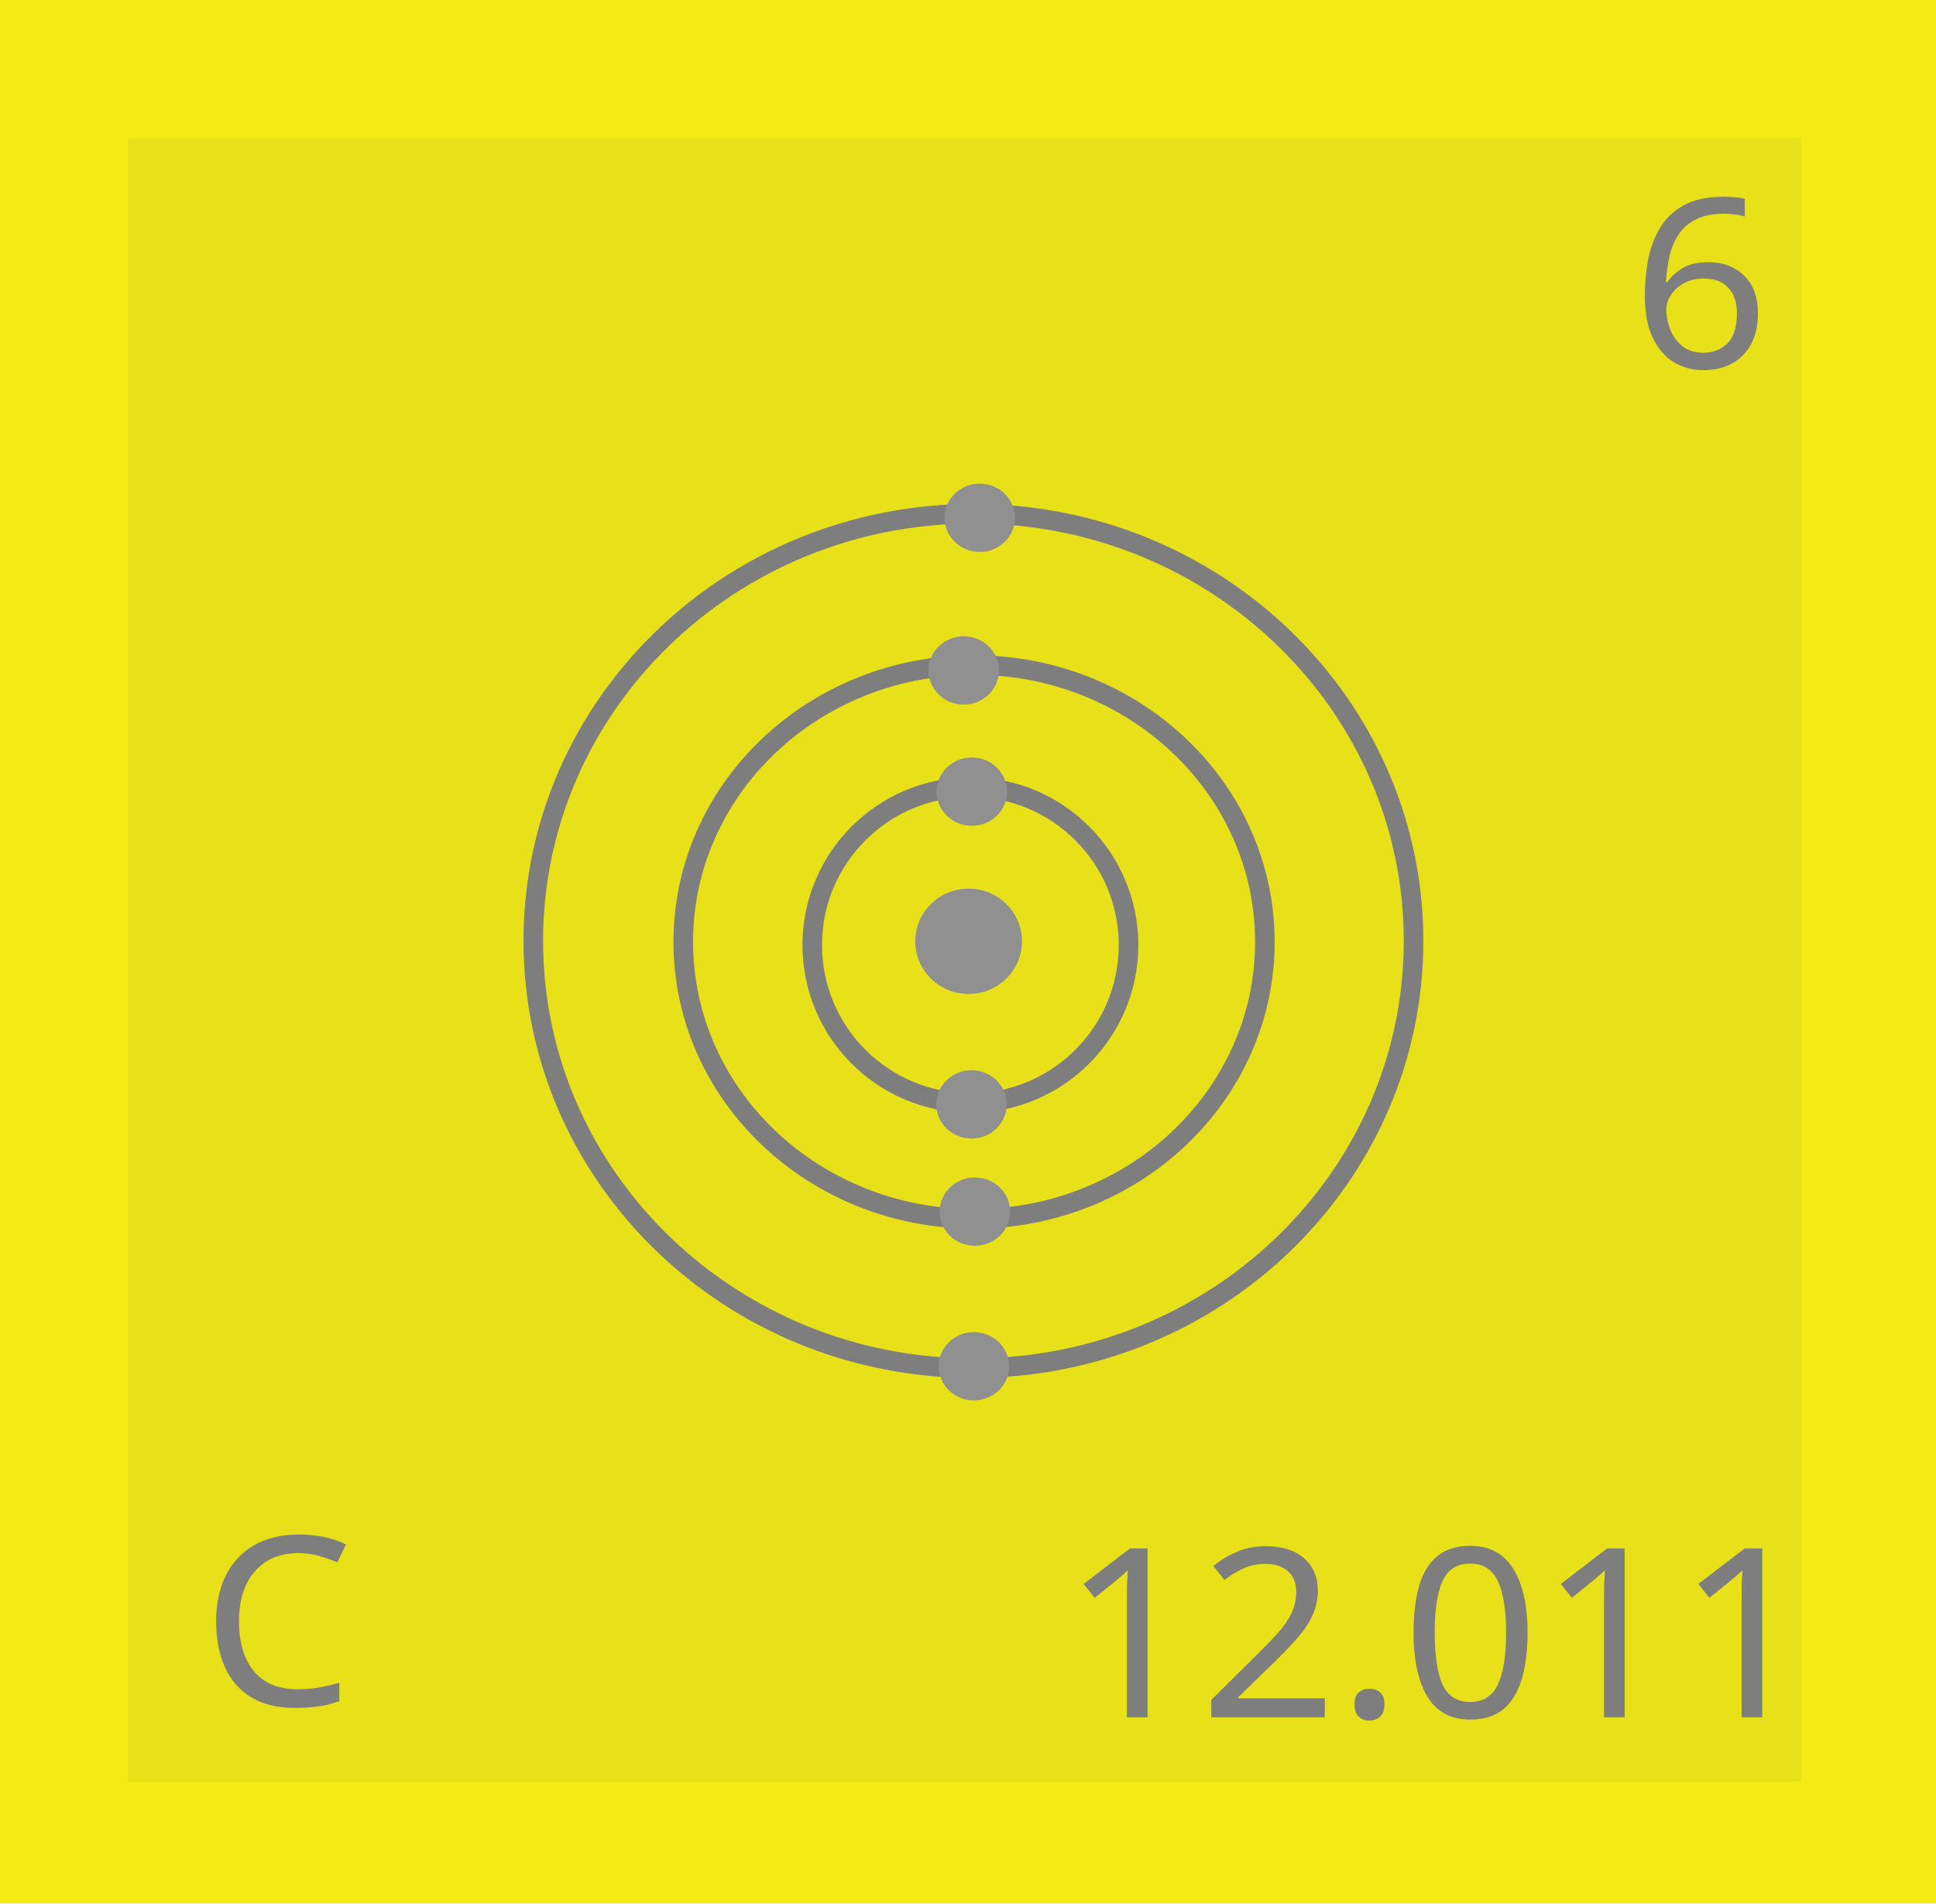
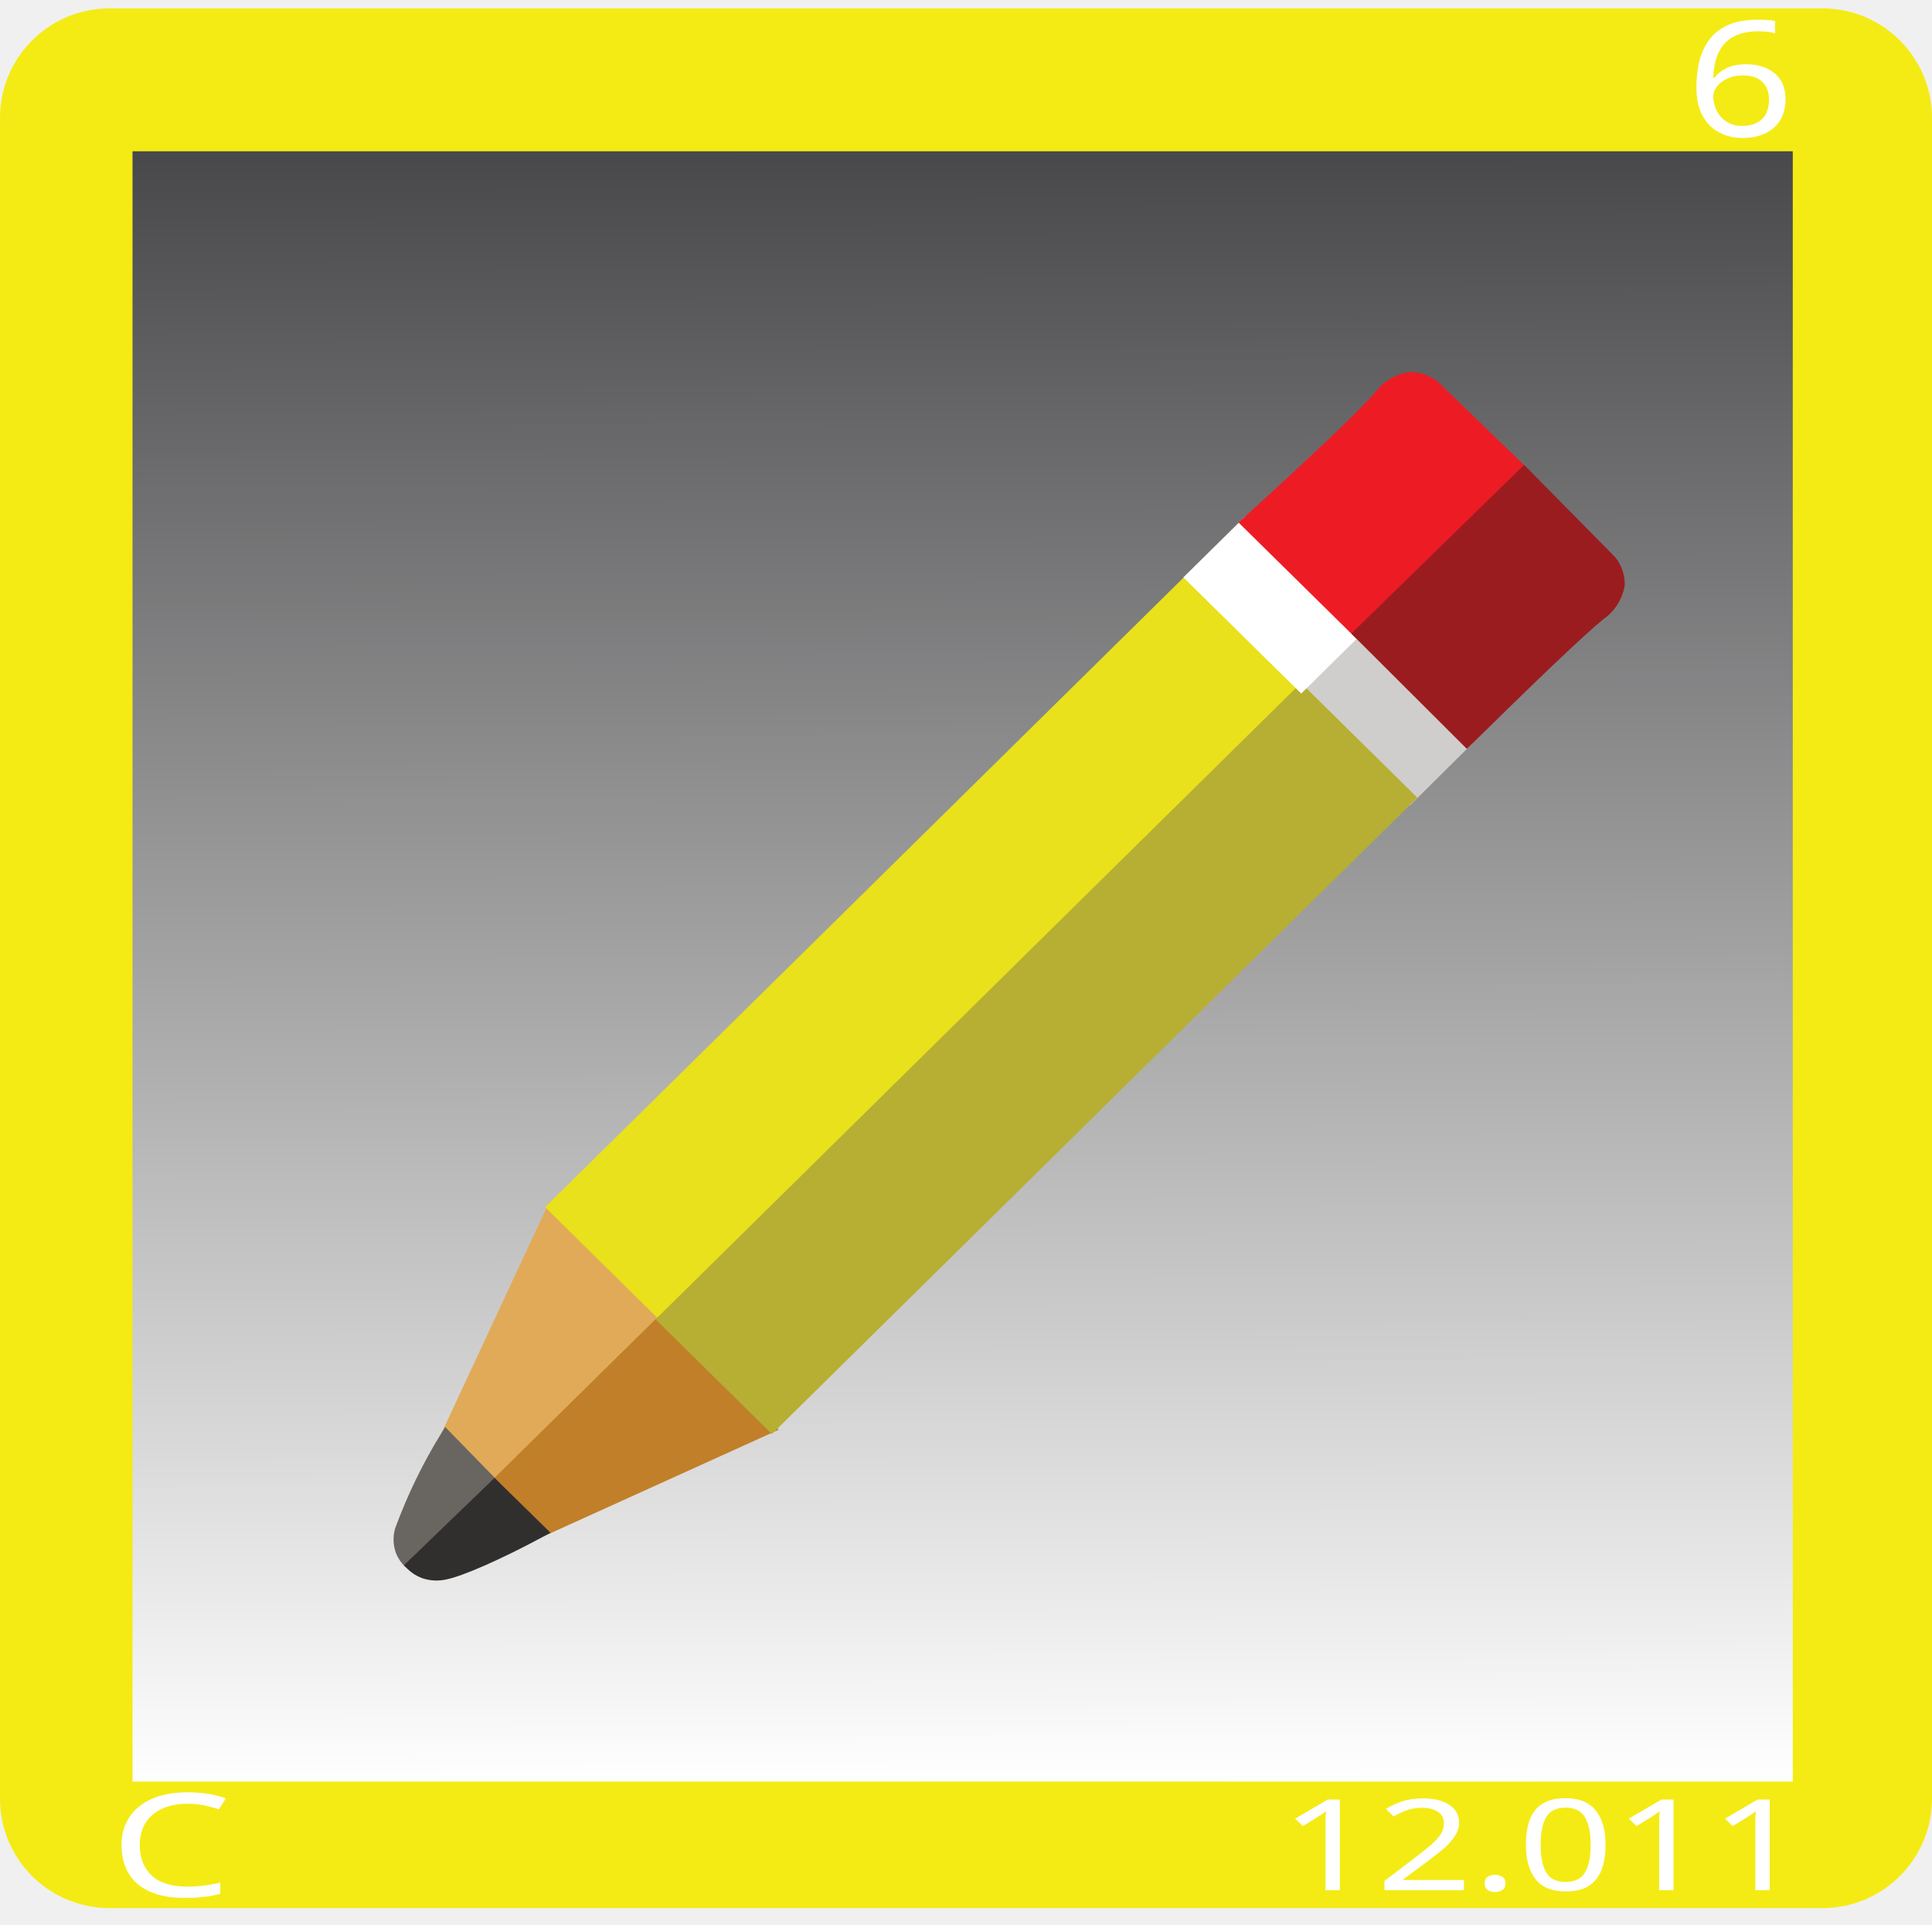
- <svg xmlns="http://www.w3.org/2000/svg" id="Layer_1" data-name="Layer 1" viewBox="0 0 197.803 194.496">
+ <svg xmlns="http://www.w3.org/2000/svg" id="Layer_1" data-name="Layer 1" viewBox="0 0 197.803 197.065">
  <defs>
-     <style>.cls-1{fill:#f4eb14;stroke:#f4eb14;}.cls-1,.cls-2,.cls-3,.cls-4{stroke-miterlimit:10;}.cls-2{fill:#e8e119;stroke:#e8e119;}.cls-3,.cls-4{fill:none;stroke-width:2px;}.cls-3{stroke:#7e7e7f;}.cls-4{stroke:#7f7e7e;}.cls-5{fill:#919091;}.cls-6{font-size:24.158px;fill:#7e7e7f;font-family:Ubuntu;}</style>
+     <style>.cls-1{fill:#f4eb14;stroke:#f4eb14;}.cls-1,.cls-10,.cls-11,.cls-12,.cls-13,.cls-14,.cls-15,.cls-6,.cls-7,.cls-8,.cls-9{stroke-miterlimit:10;}.cls-2{fill:url(#linear-gradient);}.cls-3{font-size:14.741px;}.cls-11,.cls-3,.cls-4,.cls-5{fill:#fff;}.cls-3,.cls-4,.cls-5{font-family:Ubuntu;}.cls-4{font-size:16.485px;}.cls-5{font-size:12.997px;}.cls-6{fill:#cfcecc;stroke:#cfcecc;}.cls-7{fill:#e1aa58;stroke:#e1aa58;}.cls-8{fill:#c17f2a;stroke:#c17f2a;}.cls-9{fill:#e8e11b;stroke:#e8e11b;}.cls-10{fill:#b7af33;stroke:#b7af33;}.cls-11{stroke:#fff;}.cls-12{fill:#696561;stroke:#696561;}.cls-13{fill:#312f2d;stroke:#312f2d;}.cls-14{fill:#ed1c24;stroke:#ed1c24;}.cls-15{fill:#9b1c1f;stroke:#9b1c1f;}</style>
+     <linearGradient id="linear-gradient" x1="137.176" y1="193.043" x2="304.525" y2="193.043" gradientTransform="translate(413.3317 -28.29678) rotate(89.85451)" gradientUnits="userSpaceOnUse">
+       <stop offset="0" stop-color="#fff" />
+       <stop offset="1" stop-color="#48484a" />
+     </linearGradient>
  </defs>
-   <rect class="cls-1" x="0.5" y="0.5" width="196.803" height="193.496" />
-   <rect class="cls-2" x="13.568" y="14.625" width="169.981" height="166.918" />
-   <ellipse class="cls-3" cx="99.456" cy="96.149" rx="44.969" ry="43.656" />
-   <ellipse class="cls-4" cx="99.522" cy="96.251" rx="29.712" ry="28.294" />
-   <ellipse class="cls-4" cx="99.146" cy="96.57" rx="16.158" ry="16.141" />
-   <ellipse class="cls-5" cx="98.967" cy="96.186" rx="5.453" ry="5.383" />
-   <ellipse class="cls-5" cx="98.466" cy="68.509" rx="3.598" ry="3.491" />
-   <ellipse class="cls-5" cx="99.261" cy="112.852" rx="3.598" ry="3.491" />
-   <ellipse class="cls-5" cx="99.29" cy="80.892" rx="3.598" ry="3.491" />
-   <ellipse class="cls-5" cx="100.103" cy="52.912" rx="3.598" ry="3.491" />
-   <ellipse class="cls-5" cx="99.504" cy="139.612" rx="3.598" ry="3.491" />
-   <ellipse class="cls-5" cx="99.605" cy="123.808" rx="3.598" ry="3.491" />
-   <text class="cls-6" transform="translate(20.58822 174.2873) scale(1.01704 1)">C</text>
-   <text class="cls-6" transform="translate(166.7059 37.58805) scale(1.01704 1)">6</text>
-   <text class="cls-6" transform="translate(108.5259 175.4781) scale(1.01704 1)">12.011</text>
+   <rect class="cls-1" x="0.5" y="1.363" width="196.803" height="193.496" rx="10.71" ry="10.71" />
+   <rect class="cls-2" x="135.86" y="109.584" width="169.981" height="166.918" transform="translate(319.4087 291.9901) rotate(180)" />
+   <text class="cls-3" transform="translate(11.22493 194.1763) scale(1.34275 1)">C</text>
+   <text class="cls-4" transform="translate(172.6146 13.95459) scale(1.17758 1)">6</text>
+   <text class="cls-5" transform="translate(131.0702 193.5283) scale(1.32469 1)">12.011</text>
+   <path class="cls-6" d="M266.641,175.86l-10.988-11.299,5.651-5.533,11.067,11.144Z" transform="translate(-122.2917 -94.0957)" />
+   <path class="cls-7" d="M172.942,245.775L168.051,240.816l10.667-22.889,11.247,11.118Z" transform="translate(-122.2917 -94.0957)" />
+   <path class="cls-8" d="M173.093,245.939l4.979,4.848,23.082-10.467-11.051-11.141Z" transform="translate(-122.2917 -94.0957)" />
+   <polygon class="cls-9" points="133.14 70.467 67.89 134.806 56.519 123.594 121.769 59.255 133.14 70.467" />
+   <polygon class="cls-10" points="144.398 81.666 79.03 146.12 67.832 135.079 133.2 70.624 144.398 81.666" />
+   <polygon class="cls-11" points="133.22 70.305 121.868 59.113 127.482 53.577 138.834 64.77 133.22 70.305" />
+   <path class="cls-12" d="M167.956,241.004l4.805,4.928-8.585,8.266a3.386,3.386,0,0,1-.874-1.257,3.547,3.547,0,0,1-.081-2.202A53.697,53.697,0,0,1,167.956,241.004Z" transform="translate(-122.2917 -94.0957)" />
+   <path class="cls-13" d="M177.822,250.91l-4.9-4.803-8.566,8.261a3.717,3.717,0,0,0,1.303.83,4.025,4.025,0,0,0,2.231.117C169.452,254.997,173.143,253.425,177.822,250.91Z" transform="translate(-122.2917 -94.0957)" />
+   <path class="cls-14" d="M249.824,147.61l11.347,11.18,17.005-16.536L269.233,133.61a4.006,4.006,0,0,0-2.53-.928,4.827,4.827,0,0,0-3.236,1.915C261.487,136.839,256.688,141.341,249.824,147.61Z" transform="translate(-122.2917 -94.0957)" />
+   <path class="cls-15" d="M272.475,170.067L261.351,158.969l16.977-16.573,8.923,9.043a3.885,3.885,0,0,1,.889,2.513,4.746,4.746,0,0,1-2.008,3.151C283.801,159.024,279.041,163.621,272.475,170.067Z" transform="translate(-122.2917 -94.0957)" />
</svg>
